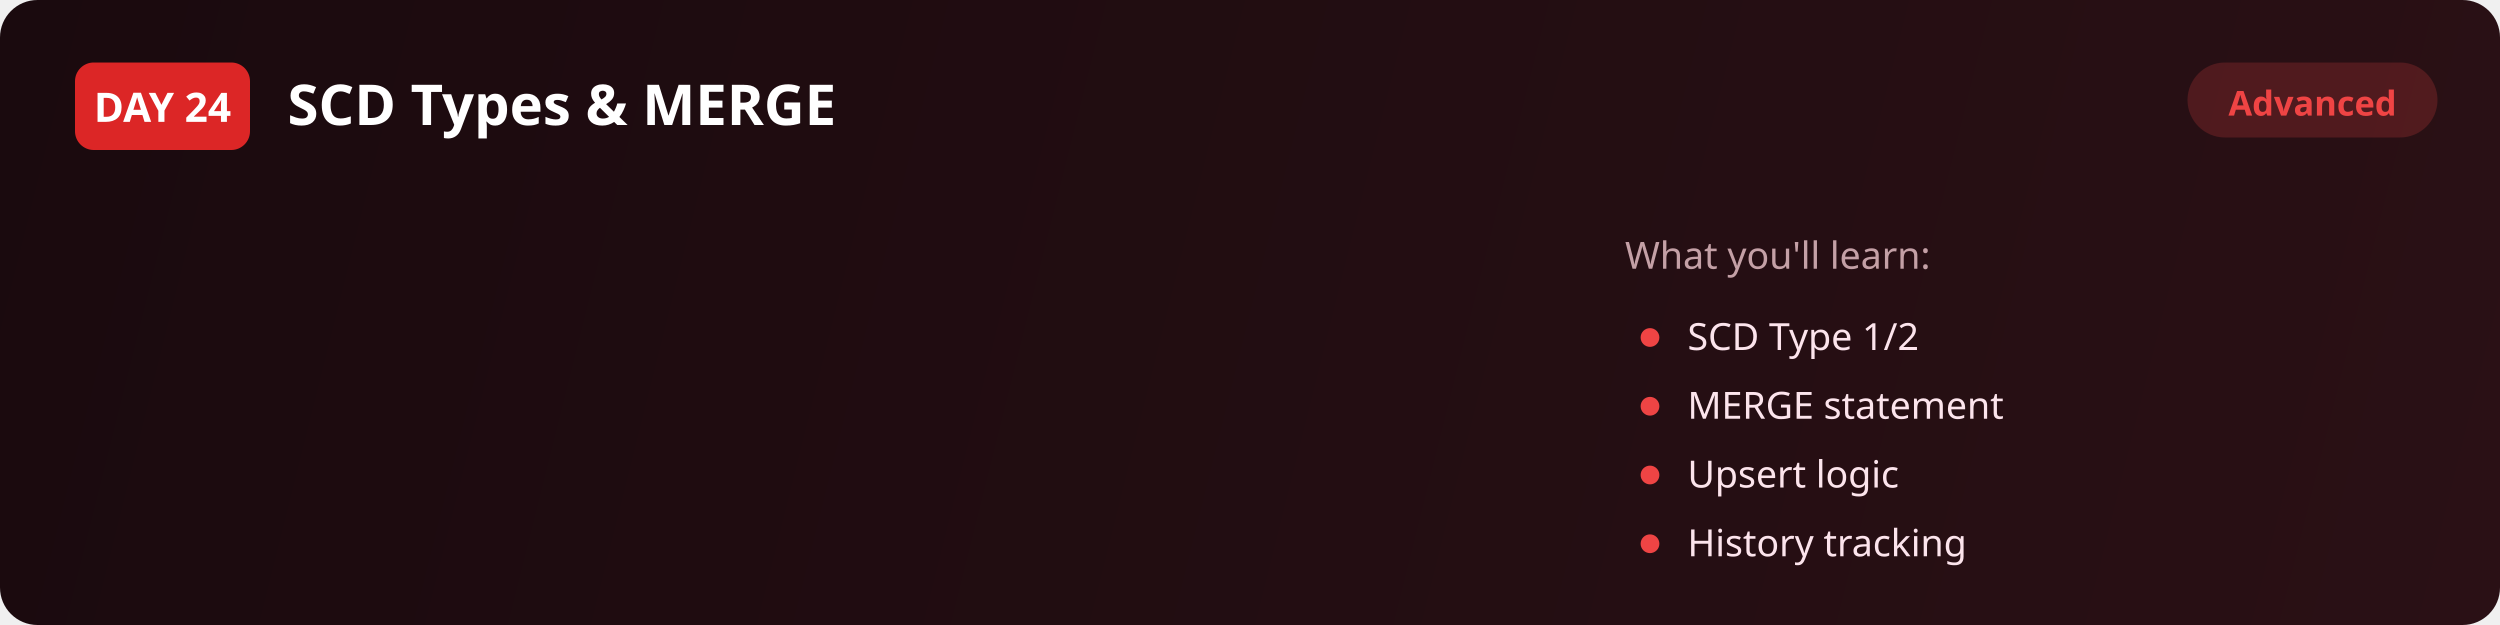
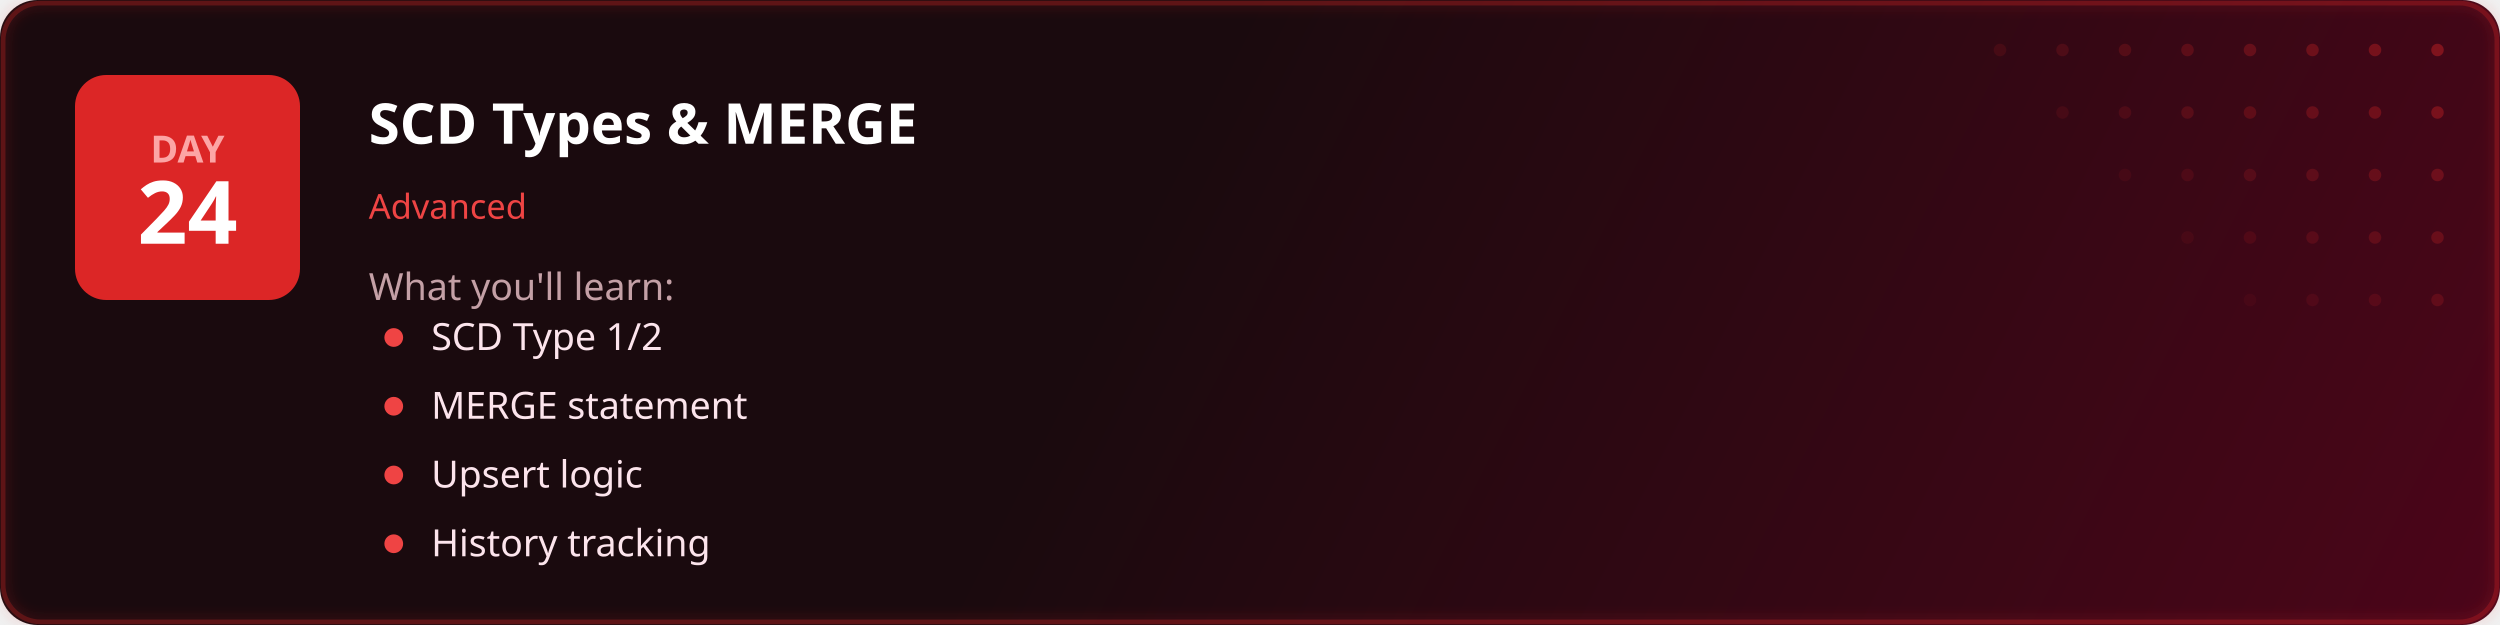
<svg xmlns="http://www.w3.org/2000/svg" viewBox="0 0 800 200" fill="none">
  <defs>
-     <linearGradient id="bg" x1="0" y1="0" x2="800" y2="200" gradientUnits="userSpaceOnUse">
+     <linearGradient id="fbg" x1="400" y1="0" x2="800" y2="200" gradientUnits="userSpaceOnUse">
      <stop offset="0%" stop-color="#1a0a0e" />
-       <stop offset="100%" stop-color="#2a1015" />
+       <stop offset="100%" stop-color="#4c0519" />
    </linearGradient>
+     <filter id="glow">
+       <feGaussianBlur stdDeviation="2" result="blur" />
+       <feMerge>
+         <feMergeNode in="blur" />
+         <feMergeNode in="SourceGraphic" />
+       </feMerge>
+     </filter>
  </defs>
-   <rect width="800" height="200" rx="12" fill="url(#bg)" />
-   <rect x="24" y="20" width="56" height="28" rx="6" fill="#dc2626" />
-   <text x="52" y="39" font-family="Segoe UI, system-ui, sans-serif" font-size="13" font-weight="700" fill="#ffffff" text-anchor="middle">DAY 24</text>
-   <text x="92" y="40" font-family="Segoe UI, system-ui, sans-serif" font-size="18" font-weight="700" fill="#ffffff">SCD Types &amp; MERGE</text>
-   <text x="520" y="86" font-family="Segoe UI, system-ui, sans-serif" font-size="12" fill="#c4a0a6">What you'll learn:</text>
-   <circle cx="528" cy="108" r="3" fill="#ef4444" />
-   <text x="540" y="112" font-family="Segoe UI, system-ui, sans-serif" font-size="12" fill="#fce4ec">SCD Type 1/2</text>
-   <circle cx="528" cy="130" r="3" fill="#ef4444" />
-   <text x="540" y="134" font-family="Segoe UI, system-ui, sans-serif" font-size="12" fill="#fce4ec">MERGE statement</text>
-   <circle cx="528" cy="152" r="3" fill="#ef4444" />
-   <text x="540" y="156" font-family="Segoe UI, system-ui, sans-serif" font-size="12" fill="#fce4ec">Upsert logic</text>
-   <circle cx="528" cy="174" r="3" fill="#ef4444" />
-   <text x="540" y="178" font-family="Segoe UI, system-ui, sans-serif" font-size="12" fill="#fce4ec">History tracking</text>
-   <rect x="700" y="20" width="80" height="24" rx="12" fill="#ef4444" opacity="0.2" />
-   <text x="740" y="37" font-family="Segoe UI, system-ui, sans-serif" font-size="11" font-weight="600" fill="#ef4444" text-anchor="middle">Advanced</text>
+   <rect width="800" height="200" rx="12" fill="url(#fbg)" />
+   <rect x="1" y="1" width="798" height="198" rx="12" fill="none" stroke="#dc2626" stroke-width="1.5" opacity="0.35" filter="url(#glow)" />
+   <circle cx="640" cy="16" r="2" fill="#dc2626" opacity="0.12" />
+   <circle cx="660" cy="16" r="2" fill="#dc2626" opacity="0.15" />
+   <circle cx="680" cy="16" r="2" fill="#dc2626" opacity="0.18" />
+   <circle cx="700" cy="16" r="2" fill="#dc2626" opacity="0.22" />
+   <circle cx="720" cy="16" r="2" fill="#dc2626" opacity="0.26" />
+   <circle cx="740" cy="16" r="2" fill="#dc2626" opacity="0.3" />
+   <circle cx="760" cy="16" r="2" fill="#dc2626" opacity="0.35" />
+   <circle cx="780" cy="16" r="2" fill="#dc2626" opacity="0.4" />
+   <circle cx="660" cy="36" r="2" fill="#dc2626" opacity="0.1" />
+   <circle cx="680" cy="36" r="2" fill="#dc2626" opacity="0.14" />
+   <circle cx="700" cy="36" r="2" fill="#dc2626" opacity="0.18" />
+   <circle cx="720" cy="36" r="2" fill="#dc2626" opacity="0.22" />
+   <circle cx="740" cy="36" r="2" fill="#dc2626" opacity="0.26" />
+   <circle cx="760" cy="36" r="2" fill="#dc2626" opacity="0.3" />
+   <circle cx="780" cy="36" r="2" fill="#dc2626" opacity="0.35" />
+   <circle cx="680" cy="56" r="2" fill="#dc2626" opacity="0.08" />
+   <circle cx="700" cy="56" r="2" fill="#dc2626" opacity="0.12" />
+   <circle cx="720" cy="56" r="2" fill="#dc2626" opacity="0.16" />
+   <circle cx="740" cy="56" r="2" fill="#dc2626" opacity="0.2" />
+   <circle cx="760" cy="56" r="2" fill="#dc2626" opacity="0.24" />
+   <circle cx="780" cy="56" r="2" fill="#dc2626" opacity="0.28" />
+   <circle cx="700" cy="76" r="2" fill="#dc2626" opacity="0.08" />
+   <circle cx="720" cy="76" r="2" fill="#dc2626" opacity="0.12" />
+   <circle cx="740" cy="76" r="2" fill="#dc2626" opacity="0.16" />
+   <circle cx="760" cy="76" r="2" fill="#dc2626" opacity="0.2" />
+   <circle cx="780" cy="76" r="2" fill="#dc2626" opacity="0.24" />
+   <circle cx="720" cy="96" r="2" fill="#dc2626" opacity="0.06" />
+   <circle cx="740" cy="96" r="2" fill="#dc2626" opacity="0.1" />
+   <circle cx="760" cy="96" r="2" fill="#dc2626" opacity="0.14" />
+   <circle cx="780" cy="96" r="2" fill="#dc2626" opacity="0.18" />
+   <rect x="24" y="24" width="72" height="72" rx="10" fill="#dc2626" />
+   <text x="60" y="52" font-family="Segoe UI, system-ui, sans-serif" font-size="12" font-weight="600" fill="#fca5a5" text-anchor="middle">DAY</text>
+   <text x="60" y="78" font-family="Segoe UI, system-ui, sans-serif" font-size="28" font-weight="800" fill="#ffffff" text-anchor="middle">24</text>
+   <text x="118" y="46" font-family="Segoe UI, system-ui, sans-serif" font-size="18" font-weight="700" fill="#ffffff">SCD Types &amp; MERGE</text>
+   <text x="118" y="70" font-family="Segoe UI, system-ui, sans-serif" font-size="11" fill="#ef4444">Advanced</text>
+   <text x="118" y="96" font-family="Segoe UI, system-ui, sans-serif" font-size="12" fill="#c4a0a6">What you'll learn:</text>
+   <circle cx="126" cy="108" r="3" fill="#ef4444" />
+   <text x="138" y="112" font-family="Segoe UI, system-ui, sans-serif" font-size="12" fill="#fce4ec">SCD Type 1/2</text>
+   <circle cx="126" cy="130" r="3" fill="#ef4444" />
+   <text x="138" y="134" font-family="Segoe UI, system-ui, sans-serif" font-size="12" fill="#fce4ec">MERGE statement</text>
+   <circle cx="126" cy="152" r="3" fill="#ef4444" />
+   <text x="138" y="156" font-family="Segoe UI, system-ui, sans-serif" font-size="12" fill="#fce4ec">Upsert logic</text>
+   <circle cx="126" cy="174" r="3" fill="#ef4444" />
+   <text x="138" y="178" font-family="Segoe UI, system-ui, sans-serif" font-size="12" fill="#fce4ec">History tracking</text>
</svg>
